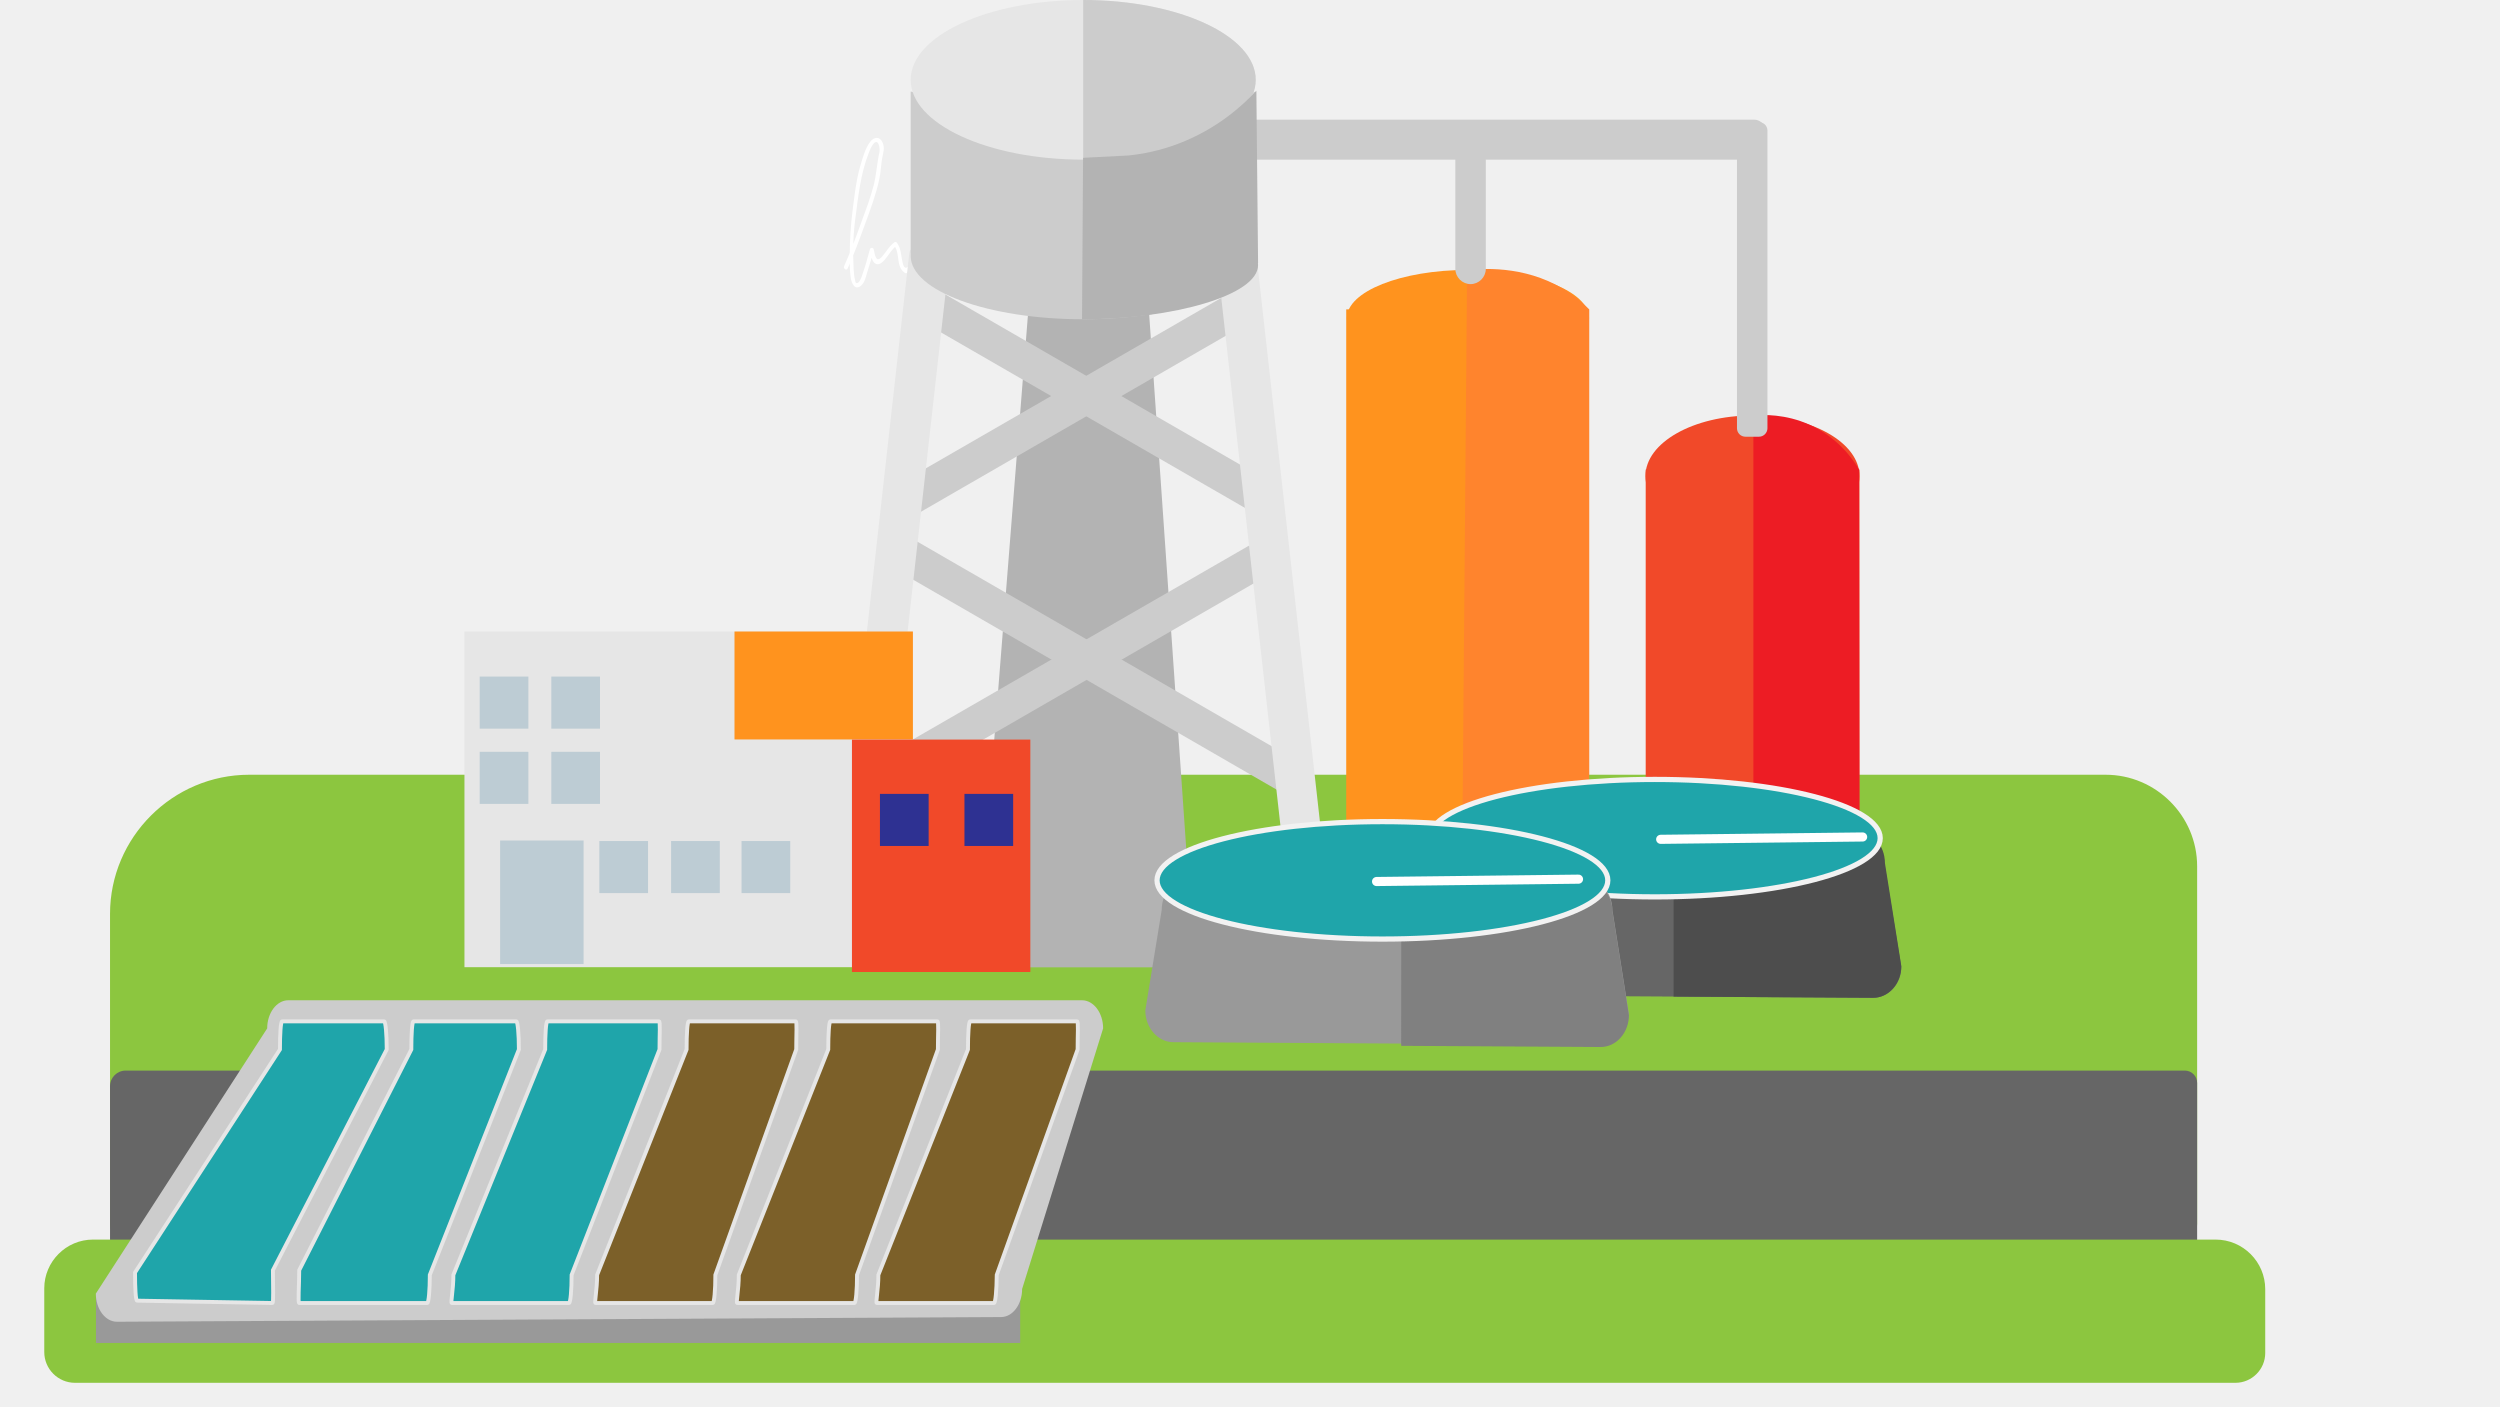
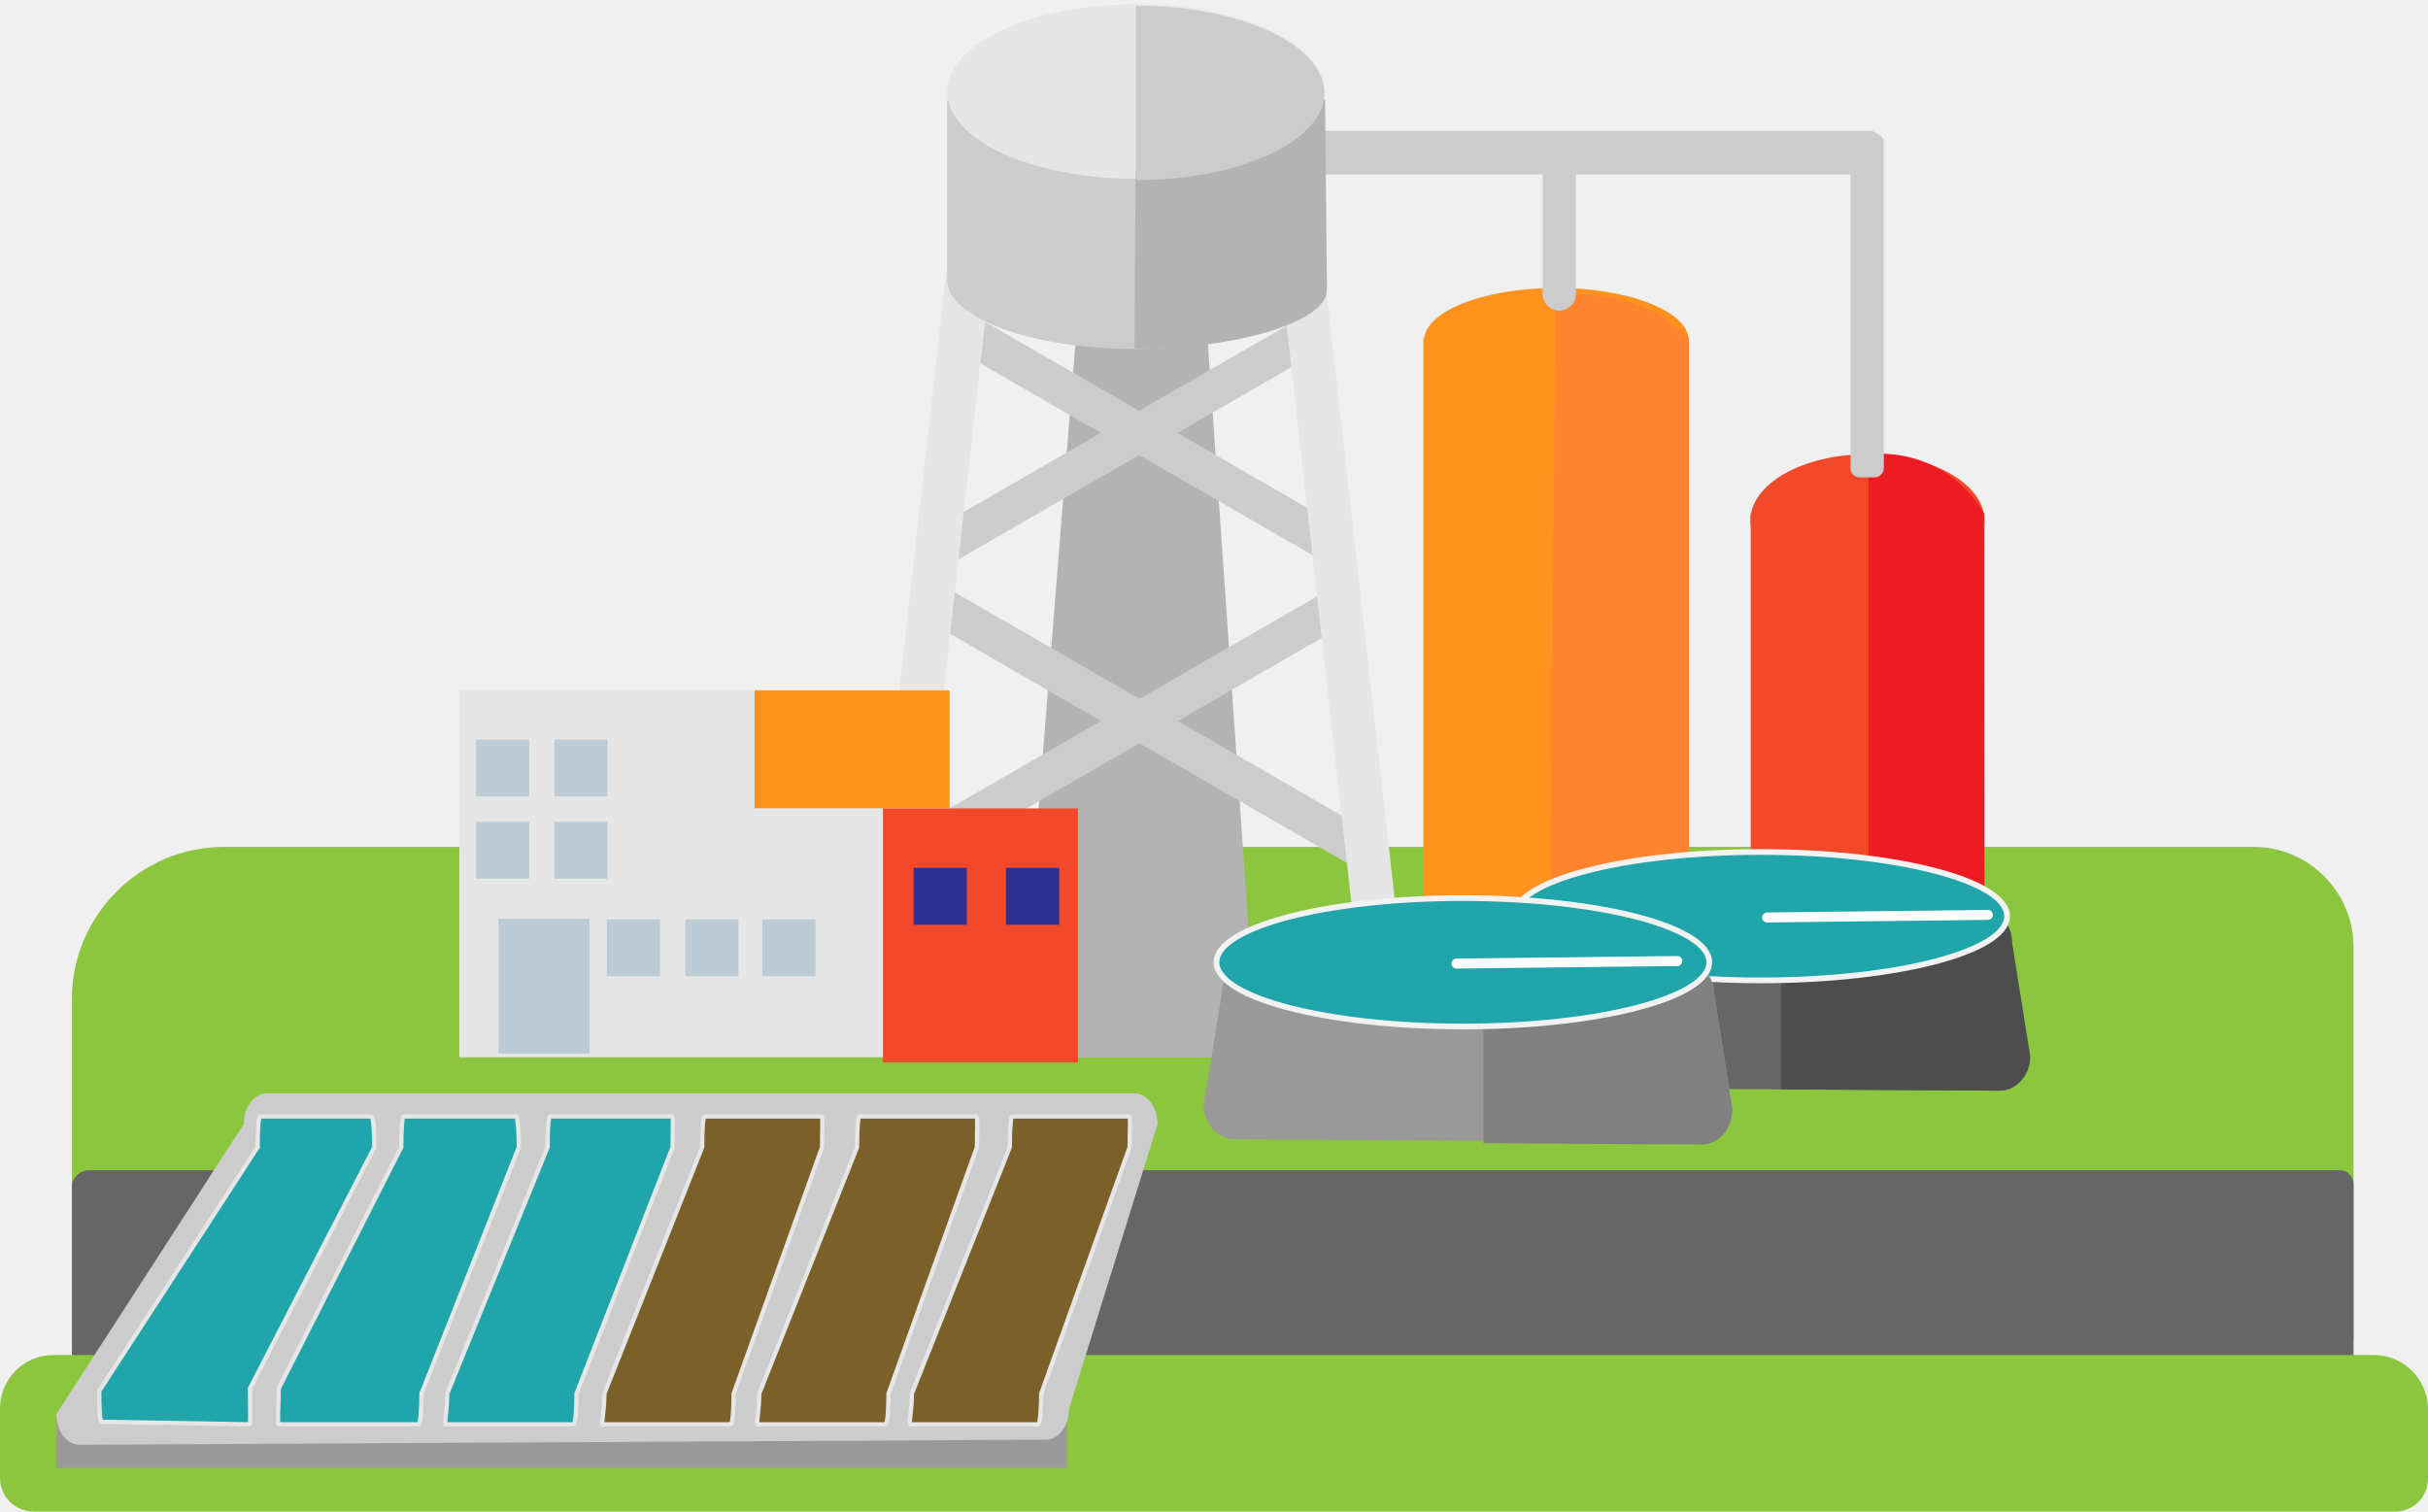
- <svg xmlns="http://www.w3.org/2000/svg" version="1.1" x="0px" y="0px" viewBox="0 0 1920 1080" style="enable-background:new 0 0 1920 1080;" xml:space="preserve">
-   <style type="text/css">
- 	.Watertreatmentplant_st0{fill:#8CC63F;}
- 	.Watertreatmentplant_st1{fill:#666666;}
- 	.Watertreatmentplant_st2{fill:none;stroke:#E6E6E6;stroke-width:5;stroke-miterlimit:10;}
- 	.Watertreatmentplant_st3{fill:#FFFFFF;}
- 	.Watertreatmentplant_st4{fill:#FF931E;}
- 	.Watertreatmentplant_st5{fill:#F14929;}
- 	.Watertreatmentplant_st6{fill:#CCCCCC;}
- 	.Watertreatmentplant_st7{fill:#B3B3B3;}
- 	.Watertreatmentplant_st8{fill:#E6E6E6;}
- 	.Watertreatmentplant_st9{fill:none;stroke:#FFFFFF;stroke-width:7;stroke-linecap:round;stroke-miterlimit:10;}
- 	.Watertreatmentplant_st10{fill:#BDCCD4;}
- 	.Watertreatmentplant_st11{fill:#2E3192;}
- 	.Watertreatmentplant_st12{fill:#999999;}
- 	.Watertreatmentplant_st13{fill:#1FA5AA;stroke:#E6E6E6;stroke-width:3;stroke-miterlimit:10;}
- 	.Watertreatmentplant_st14{fill:#7C6029;stroke:#E6E6E6;stroke-width:3;stroke-miterlimit:10;}
- 	.Watertreatmentplant_st15{fill:#ED1C24;}
- 	.Watertreatmentplant_st16{fill:#FF842D;}
- 	.Watertreatmentplant_st17{fill:#F7931E;}
- 	.Watertreatmentplant_st18{fill:#4D4D4D;}
- 	.Watertreatmentplant_st19{fill:#1FA5AA;stroke:#F2F2F2;stroke-width:4;stroke-miterlimit:10;}
- 	.Watertreatmentplant_st20{fill:#808080;}
- </style>
+ <svg xmlns="http://www.w3.org/2000/svg" version="1.1" id="Layer_1" x="0px" y="0px" viewBox="0 0 1705.7 1062" style="enable-background:new 0 0 1705.7 1062;" xml:space="preserve">
  <g id="island_background">
-     <path class="Watertreatmentplant_st0" d="M1675.4,952H96.5c-6.6,0-12-5.4-12-12V701.9c0-58.8,48.1-106.9,106.9-106.9h1425.7c38.7,0,70.3,31.6,70.3,70.3   V940C1687.4,946.6,1682,952,1675.4,952z" />
-     <path class="Watertreatmentplant_st1" d="M1675.4,973.7H96.5c-6.6,0-12-5.4-12-12V834.2c0-6.6,5.4-12,12-12h1581.4c5.3,0,9.5,4.3,9.5,9.5v129.9   C1687.4,968.3,1682,973.7,1675.4,973.7z" />
-     <path class="Watertreatmentplant_st0" d="M1716.8,1062H57.6c-13,0-23.6-10.6-23.6-23.6v-49c0-20.5,16.8-37.4,37.4-37.4h1630.2c21,0,38.1,17.1,38.1,38.1   v49C1739.7,1051.7,1729.4,1062,1716.8,1062z" />
+     <path style="fill:#8CC63F;" d="M1641.4,952H62.5c-6.6,0-12-5.4-12-12V701.9c0-58.8,48.1-106.9,106.9-106.9h1425.7   c38.7,0,70.3,31.6,70.3,70.3V940C1653.4,946.6,1648,952,1641.4,952z" />
+     <path style="fill:#666666;" d="M1641.4,973.7H62.5c-6.6,0-12-5.4-12-12V834.2c0-6.6,5.4-12,12-12h1581.4c5.3,0,9.5,4.3,9.5,9.5   v129.9C1653.4,968.3,1648,973.7,1641.4,973.7z" />
+     <path style="fill:#8CC63F;" d="M1682.8,1062H23.6c-13,0-23.6-10.6-23.6-23.6v-49C0,968.9,16.8,952,37.4,952h1630.2   c21,0,38.1,17.1,38.1,38.1v49C1705.7,1051.7,1695.4,1062,1682.8,1062z" />
  </g>
-   <g id="Layer_1">
-     <line class="Watertreatmentplant_st2" x1="689.8" y1="476.7" x2="689.8" y2="407.5" />
+   <g>
+     <line style="fill:none;stroke:#E6E6E6;stroke-width:5;stroke-miterlimit:10;" x1="655.8" y1="476.7" x2="655.8" y2="407.5" />
+     <rect x="999.9" y="237.6" style="fill:#FF931E;" width="186.5" height="470.3" />
+     <ellipse style="fill:#FF931E;" cx="1093.4" cy="239.3" rx="93" ry="37" />
+     <ellipse style="fill:#F14929;" cx="1311.9" cy="365.7" rx="82.2" ry="46.6" />
+     <rect x="1229.9" y="360.6" style="fill:#F14929;" width="164.2" height="359.9" />
+     <path style="fill:#CCCCCC;" d="M1313.1,122.6H929.9c-4.7,0-8.5-3.8-8.5-8.5v-13.7c0-4.7,3.8-8.5,8.5-8.5h383.3   c4.7,0,8.5,3.8,8.5,8.5v13.7C1321.6,118.8,1317.8,122.6,1313.1,122.6z" />
    <g>
-       <g>
-         <path class="Watertreatmentplant_st3" d="M651,206.2c5-11.3,9.3-22.9,13.5-34.5c4.2-11.4,8.4-22.7,10.9-34.6c1.1-5.2,1.2-10.4,2.1-15.6     c0.8-4.6,2.3-7.7,0.2-12.3c-2.2-4.7-6.6-4-9.4-0.3c-3.9,5.1-5.8,12.6-7.6,18.6c-3.3,11.4-4.5,23.2-6,34.9     c-1.4,11-2,21.7-2.1,32.8c0,6.1-0.2,12.3,0.8,18.3c0.6,3.9,3.1,9.9,7.9,5.9c2.5-2.1,3.6-6.2,4.4-9.2c1.7-6,3.8-11.9,5.4-17.9     c-1,0-1.9,0-2.9,0c0.8,3.2,1.2,10.2,5.6,10.6c2.4,0.2,4.5-2.1,5.9-3.7c3-3.5,5-7.7,8.8-10.4c-0.6-0.1-1.2-0.2-1.8-0.2     c4.9,6.1,1,16.2,8.3,21c0.4,0.3,1.1,0.3,1.5,0c3.7-2.7,6.8-7.1,8.4-11.4c0.7-1.8-2.2-2.6-2.9-0.8c-0.9,2.4-3,6.5-5.3,7.9     c-2.7,1.7-3.4-3.3-3.9-5.6c-0.9-4.6-1-9.5-4.1-13.4c-0.4-0.5-1.3-0.6-1.8-0.2c-4.1,3-6.2,7.2-9.4,10.9c-5,5.7-5.5-1.6-6.5-5.6     c-0.4-1.4-2.5-1.4-2.9,0c-1.8,7-3.9,14.2-6.3,21c-0.4,1.1-2.2,5.9-4.3,4.9c-0.6-0.3-0.8-1.9-0.9-2.5c-0.7-2.7-0.8-5.5-1-8.3     c-0.7-13.1-0.4-26.5,1.4-39.5c2.2-16.6,3.9-33.2,10-49c0.9-2.5,2-5.2,3.6-7.3c4-5.1,5.5,3.1,4.8,6.3c-1.9,8.3-2.3,16.9-4.4,25.3     c-2.6,10.1-6.3,19.7-9.9,29.5c-4,11.1-8.1,22.1-12.9,32.8C647.6,206.5,650.2,208,651,206.2L651,206.2z" />
-       </g>
+       <path style="fill:#B3B3B3;" d="M862.2,742.9H737.1c-10.7,0-19.5-10.7-19.5-23.9l39-491.4c0-13.1,8.8-23.9,19.5-23.9h52    c10.7,0,19.5,10.7,19.5,23.9L881.7,719C881.7,732.1,872.9,742.9,862.2,742.9z" />
+       <path style="fill:#CCCCCC;" d="M644,612.5l298.6-172.4c3.6-2.1,4.8-6.7,2.7-10.2l-6-10.4c-2.1-3.6-6.7-4.8-10.2-2.7L630.5,589    c-3.6,2.1-4.8,6.7-2.7,10.2l6,10.4C635.9,613.3,640.5,614.5,644,612.5z" />
+       <path style="fill:#CCCCCC;" d="M950.7,608.9L652.2,436.5c-3.6-2.1-4.8-6.7-2.7-10.2l6-10.4c2.1-3.6,6.7-4.8,10.2-2.7l298.6,172.4    c3.6,2.1,4.8,6.7,2.7,10.2l-6,10.4C958.9,609.7,954.3,610.9,950.7,608.9z" />
+       <path style="fill:#CCCCCC;" d="M923.2,390.7L668.4,243.6c-3.6-2.1-4.8-6.7-2.7-10.2l6-10.4c2.1-3.6,6.7-4.8,10.2-2.7l254.8,147.1    c3.6,2.1,4.8,6.7,2.7,10.2l-6,10.4C931.4,391.5,926.8,392.8,923.2,390.7z" />
+       <path style="fill:#CCCCCC;" d="M671.1,394.3l254.8-147.1c3.6-2.1,4.8-6.7,2.7-10.2l-6-10.4c-2.1-3.6-6.7-4.8-10.2-2.7l-254.8,147    c-3.6,2.1-4.8,6.7-2.7,10.2l6,10.4C662.9,395.1,667.5,396.4,671.1,394.3z" />
+       <path style="fill:#E6E6E6;" d="M611.4,729.7l17,1.9c3.8,0.4,7.3-2.4,7.7-6.2l59.1-527.2c0.4-3.8-2.4-7.3-6.2-7.7l-17-1.9    c-3.8-0.4-7.3,2.4-7.7,6.2L605.2,722C604.8,725.8,607.6,729.3,611.4,729.7z" />
+       <path style="fill:#E6E6E6;" d="M984.3,735.1l-16.4,1.8c-3.8,0.4-7.3-2.4-7.7-6.2l-59.1-527.2c-0.4-3.8,2.4-7.3,6.2-7.7l16.4-1.8    c3.8-0.4,7.3,2.4,7.7,6.2l59.1,527.2C990.9,731.2,988.1,734.7,984.3,735.1z" />
+       <path style="fill:#CCCCCC;" d="M930.4,194.7c0,0,0,0-0.1-0.1c0.1,0.6,0.1,1.2,0.1,1.9c0,26.9-59.3,48.7-132.5,48.7    s-132.5-21.8-132.5-48.7c0-0.6,0-1.2,0.1-1.8c-0.1,0-0.1,0-0.1,0V70.3l115.1,23.6l0.3-0.1l10.8,7.2l10.9-7l127.9-23.6V194.7z" />
+       <path style="fill:#CCCCCC;" d="M809.6,148l-10.9,7l-11.1-7.1c3.4-0.1,6.8-0.1,10.2-0.1C801.8,147.9,805.7,147.9,809.6,148z" />
+       <ellipse style="fill:#E6E6E6;" cx="797.9" cy="64.3" rx="132.5" ry="61.3" />
    </g>
-     <rect x="1033.9" y="237.6" class="Watertreatmentplant_st4" width="186.5" height="470.3" />
-     <ellipse class="Watertreatmentplant_st4" cx="1127.4" cy="244.3" rx="93" ry="37" />
-     <ellipse class="Watertreatmentplant_st5" cx="1345.9" cy="365.7" rx="82.2" ry="46.6" />
-     <rect x="1263.9" y="360.6" class="Watertreatmentplant_st5" width="164.2" height="359.9" />
-     <path class="Watertreatmentplant_st6" d="M1347.1,122.6H963.9c-4.7,0-8.5-3.8-8.5-8.5v-13.7c0-4.7,3.8-8.5,8.5-8.5h383.3c4.7,0,8.5,3.8,8.5,8.5v13.7   C1355.6,118.8,1351.8,122.6,1347.1,122.6z" />
+     <line style="fill:none;stroke:#FFFFFF;stroke-width:7;stroke-linecap:round;stroke-miterlimit:10;" x1="1020.5" y1="665.3" x2="1175.6" y2="663.5" />
    <g>
-       <path class="Watertreatmentplant_st7" d="M896.2,742.9H771.1c-10.7,0-19.5-10.7-19.5-23.9l39-491.4c0-13.1,8.8-23.9,19.5-23.9h52    c10.7,0,19.5,10.7,19.5,23.9L915.7,719C915.7,732.1,906.9,742.9,896.2,742.9z" />
-       <path class="Watertreatmentplant_st6" d="M678,612.5l298.6-172.4c3.6-2.1,4.8-6.7,2.7-10.2l-6-10.4c-2.1-3.6-6.7-4.8-10.2-2.7L664.5,589    c-3.6,2.1-4.8,6.7-2.7,10.2l6,10.4C669.9,613.3,674.5,614.5,678,612.5z" />
-       <path class="Watertreatmentplant_st6" d="M984.7,608.9L686.2,436.5c-3.6-2.1-4.8-6.7-2.7-10.2l6-10.4c2.1-3.6,6.7-4.8,10.2-2.7l298.6,172.4    c3.6,2.1,4.8,6.7,2.7,10.2l-6,10.4C992.9,609.7,988.3,610.9,984.7,608.9z" />
-       <path class="Watertreatmentplant_st6" d="M957.2,390.7L702.4,243.6c-3.6-2.1-4.8-6.7-2.7-10.2l6-10.4c2.1-3.6,6.7-4.8,10.2-2.7l254.8,147.1    c3.6,2.1,4.8,6.7,2.7,10.2l-6,10.4C965.4,391.5,960.8,392.8,957.2,390.7z" />
-       <path class="Watertreatmentplant_st6" d="M705.1,394.3l254.8-147.1c3.6-2.1,4.8-6.7,2.7-10.2l-6-10.4c-2.1-3.6-6.7-4.8-10.2-2.7L691.6,370.9    c-3.6,2.1-4.8,6.7-2.7,10.2l6,10.4C696.9,395.1,701.5,396.4,705.1,394.3z" />
-       <path class="Watertreatmentplant_st8" d="M645.4,729.7l17,1.9c3.8,0.4,7.3-2.4,7.7-6.2l59.1-527.2c0.4-3.8-2.4-7.3-6.2-7.7l-17-1.9    c-3.8-0.4-7.3,2.4-7.7,6.2L639.2,722C638.8,725.8,641.6,729.3,645.4,729.7z" />
-       <path class="Watertreatmentplant_st8" d="M1018.3,735.1l-16.4,1.8c-3.8,0.4-7.3-2.4-7.7-6.2l-59.1-527.2c-0.4-3.8,2.4-7.3,6.2-7.7l16.4-1.8    c3.8-0.4,7.3,2.4,7.7,6.2l59.1,527.2C1024.9,731.2,1022.1,734.7,1018.3,735.1z" />
-       <path class="Watertreatmentplant_st6" d="M964.4,194.7c0,0,0,0-0.1-0.1c0.1,0.6,0.1,1.2,0.1,1.9c0,26.9-59.3,48.7-132.5,48.7s-132.5-21.8-132.5-48.7    c0-0.6,0-1.2,0.1-1.8c-0.1,0-0.1,0-0.1,0V70.3l115.1,23.6c0,0,0.3-0.1,0.3-0.1l10.8,7.2l10.9-7l127.9-23.6V194.7z" />
-       <path class="Watertreatmentplant_st6" d="M843.6,148l-10.9,7l-11.1-7.1c3.4-0.1,6.8-0.1,10.2-0.1C835.8,147.9,839.7,147.9,843.6,148z" />
-       <ellipse class="Watertreatmentplant_st8" cx="831.9" cy="61.3" rx="132.5" ry="61.3" />
+       <rect x="322.7" y="485" style="fill:#E6E6E6;" width="344.4" height="257.8" />
+       <rect x="530.1" y="485" style="fill:#FF931E;" width="137" height="82.9" />
+       <rect x="620.3" y="568" style="fill:#F14929;" width="137" height="178.5" />
+       <rect x="334.4" y="519.6" style="fill:#BDCCD4;" width="37.4" height="40" />
+       <rect x="389.4" y="519.6" style="fill:#BDCCD4;" width="37.4" height="40" />
+       <rect x="389.4" y="577.4" style="fill:#BDCCD4;" width="37.4" height="40" />
+       <rect x="334.4" y="577.4" style="fill:#BDCCD4;" width="37.4" height="40" />
+       <rect x="641.8" y="609.7" style="fill:#2E3192;" width="37.4" height="40" />
+       <rect x="706.7" y="609.7" style="fill:#2E3192;" width="37.4" height="40" />
+       <rect x="350.1" y="645.5" style="fill:#BDCCD4;" width="64.1" height="94.9" />
+       <rect x="481.4" y="645.9" style="fill:#BDCCD4;" width="37.4" height="40" />
+       <rect x="535.5" y="645.9" style="fill:#BDCCD4;" width="37.4" height="40" />
+       <rect x="426.3" y="645.9" style="fill:#BDCCD4;" width="37.4" height="40" />
    </g>
-     <line class="Watertreatmentplant_st9" x1="1054.5" y1="665.3" x2="1209.6" y2="663.5" />
-     <g>
-       <rect x="356.7" y="485" class="Watertreatmentplant_st8" width="344.4" height="257.8" />
-       <rect x="564.1" y="485" class="Watertreatmentplant_st4" width="137" height="82.9" />
-       <rect x="654.3" y="568" class="Watertreatmentplant_st5" width="137" height="178.5" />
-       <rect x="368.4" y="519.6" class="Watertreatmentplant_st10" width="37.4" height="40" />
-       <rect x="423.4" y="519.6" class="Watertreatmentplant_st10" width="37.4" height="40" />
-       <rect x="423.4" y="577.4" class="Watertreatmentplant_st10" width="37.4" height="40" />
-       <rect x="368.4" y="577.4" class="Watertreatmentplant_st10" width="37.4" height="40" />
-       <rect x="675.8" y="609.7" class="Watertreatmentplant_st11" width="37.4" height="40" />
-       <rect x="740.7" y="609.7" class="Watertreatmentplant_st11" width="37.4" height="40" />
-       <rect x="384.1" y="645.5" class="Watertreatmentplant_st10" width="64.1" height="94.9" />
-       <rect x="515.4" y="645.9" class="Watertreatmentplant_st10" width="37.4" height="40" />
-       <rect x="569.5" y="645.9" class="Watertreatmentplant_st10" width="37.4" height="40" />
-       <rect x="460.3" y="645.9" class="Watertreatmentplant_st10" width="37.4" height="40" />
-     </g>
-     <rect x="73.7" y="993.5" class="Watertreatmentplant_st12" width="709.8" height="37.9" />
-     <path class="Watertreatmentplant_st6" d="M768.8,1011.5l-679,3.6c-8.9,0-16.2-9.7-16.2-21.6l131.6-203.7c0-11.9,7.3-21.6,16.2-21.6H831   c8.9,0,16.2,9.7,16.2,21.6L785,989.9C785,1001.8,777.7,1011.5,768.8,1011.5z" />
-     <path class="Watertreatmentplant_st13" d="M209.2,1000.7l-103.9-1.8c-1.1,0-1.6-9.7-1.6-21.6L215,806c0-11.9,0.6-21.6,1.7-21.6H295c1.1,0,2,9.7,2,21.6   l-87.4,169.5C209.6,987.4,210.2,1000.7,209.2,1000.7z" />
-     <path class="Watertreatmentplant_st13" d="M328.1,1000.7h-98.3c-1.1,0,0-13.3,0-25.2L315.9,806c0-11.9,0.6-21.6,1.7-21.6h78.9c1.1,0,2,9.7,2,21.6   l-68.4,173.1C330.1,991,329.2,1000.7,328.1,1000.7z" />
-     <path class="Watertreatmentplant_st13" d="M437,1000.7h-90c-1.1,0,1.2-9.7,1.2-21.6L418.7,806c0-11.9,0.6-21.6,1.7-21.6h85.7c1.1,0,0.4,9.7,0.4,21.6   L439,979.1C439,991,438.1,1000.7,437,1000.7z" />
-     <path class="Watertreatmentplant_st14" d="M547.4,1000.7h-90c-1.1,0,1.2-9.7,1.2-21.6L527.3,806c0-11.9,0.6-21.6,1.7-21.6h82.1c1.1,0,0.4,9.7,0.4,21.6   l-62.1,173.1C549.4,991,548.5,1000.7,547.4,1000.7z" />
-     <path class="Watertreatmentplant_st14" d="M656.2,1000.7h-90c-1.1,0,1.2-9.7,1.2-21.6L636.1,806c0-11.9,0.6-21.6,1.7-21.6h82.1c1.1,0,0.4,9.7,0.4,21.6   l-62.1,173.1C658.2,991,657.3,1000.7,656.2,1000.7z" />
-     <path class="Watertreatmentplant_st14" d="M763.4,1000.7h-90c-1.1,0,1.2-9.7,1.2-21.6L743.4,806c0-11.9,0.6-21.6,1.7-21.6h82.1c1.1,0,0.4,9.7,0.4,21.6   l-62.1,173.1C765.4,991,764.5,1000.7,763.4,1000.7z" />
-     <path class="Watertreatmentplant_st6" d="M831.9,0C905,0,964.4,27.4,964.4,61.3s-59.3,61.3-132.5,61.3" />
-     <path class="Watertreatmentplant_st6" d="M599.1,314" />
-     <path class="Watertreatmentplant_st7" d="M831,245.2c70.8,0,135.2-18.6,135.2-41.6c0-0.5,0-1.1-0.1-1.6c0.1,0,0.1,0,0.1,0l-1.3-132.3   c-11,11.8-30.6,29.5-59.8,40.6c-14.4,5.5-27.7,8-38.4,9.1c-11.6,0.6-23.3,1.2-34.9,1.8C831.5,162.6,831.2,203.9,831,245.2z" />
+     <rect x="39.7" y="993.5" style="fill:#999999;" width="709.8" height="37.9" />
+     <path style="fill:#CCCCCC;" d="M734.8,1011.5l-679,3.6c-8.9,0-16.2-9.7-16.2-21.6l131.6-203.7c0-11.9,7.3-21.6,16.2-21.6H797   c8.9,0,16.2,9.7,16.2,21.6L751,989.9C751,1001.8,743.7,1011.5,734.8,1011.5z" />
+     <path style="fill:#1FA5AA;stroke:#E6E6E6;stroke-width:3;stroke-miterlimit:10;" d="M175.2,1000.7l-103.9-1.8   c-1.1,0-1.6-9.7-1.6-21.6L181,806c0-11.9,0.6-21.6,1.7-21.6H261c1.1,0,2,9.7,2,21.6l-87.4,169.5   C175.6,987.4,176.2,1000.7,175.2,1000.7z" />
+     <path style="fill:#1FA5AA;stroke:#E6E6E6;stroke-width:3;stroke-miterlimit:10;" d="M294.1,1000.7h-98.3c-1.1,0,0-13.3,0-25.2   L281.9,806c0-11.9,0.6-21.6,1.7-21.6h78.9c1.1,0,2,9.7,2,21.6l-68.4,173.1C296.1,991,295.2,1000.7,294.1,1000.7z" />
+     <path style="fill:#1FA5AA;stroke:#E6E6E6;stroke-width:3;stroke-miterlimit:10;" d="M403,1000.7h-90c-1.1,0,1.2-9.7,1.2-21.6   L384.7,806c0-11.9,0.6-21.6,1.7-21.6h85.7c1.1,0,0.4,9.7,0.4,21.6L405,979.1C405,991,404.1,1000.7,403,1000.7z" />
+     <path style="fill:#7C6029;stroke:#E6E6E6;stroke-width:3;stroke-miterlimit:10;" d="M513.4,1000.7h-90c-1.1,0,1.2-9.7,1.2-21.6   L493.3,806c0-11.9,0.6-21.6,1.7-21.6h82.1c1.1,0,0.4,9.7,0.4,21.6l-62.1,173.1C515.4,991,514.5,1000.7,513.4,1000.7z" />
+     <path style="fill:#7C6029;stroke:#E6E6E6;stroke-width:3;stroke-miterlimit:10;" d="M622.2,1000.7h-90c-1.1,0,1.2-9.7,1.2-21.6   L602.1,806c0-11.9,0.6-21.6,1.7-21.6h82.1c1.1,0,0.4,9.7,0.4,21.6l-62.1,173.1C624.2,991,623.3,1000.7,622.2,1000.7z" />
+     <path style="fill:#7C6029;stroke:#E6E6E6;stroke-width:3;stroke-miterlimit:10;" d="M729.4,1000.7h-90c-1.1,0,1.2-9.7,1.2-21.6   L709.4,806c0-11.9,0.6-21.6,1.7-21.6h82.1c1.1,0,0.4,9.7,0.4,21.6l-62.1,173.1C731.4,991,730.5,1000.7,729.4,1000.7z" />
+     <path style="fill:#CCCCCC;" d="M565.1,314" />
+     <path style="fill:#B3B3B3;" d="M797,245.2c70.8,0,135.2-18.6,135.2-41.6c0-0.5,0-1.1-0.1-1.6c0.1,0,0.1,0,0.1,0l-1.3-132.3   c-11,11.8-30.6,29.5-59.8,40.6c-14.4,5.5-27.7,8-38.4,9.1c-11.6,0.6-23.3,1.2-34.9,1.8C797.5,162.6,797.2,203.9,797,245.2z" />
+     <path style="fill:#CCCCCC;" d="M797.9,4C871,4,930.4,31.4,930.4,65.3s-59.3,61.3-132.5,61.3" />
  </g>
  <g id="WT_Storage">
-     <path class="Watertreatmentplant_st15" d="M1346.6,319.1v373.2h81.5l-0.4-331.8c-3.9-6.6-15.3-24-37.9-34.3C1371.3,317.9,1354.4,318.4,1346.6,319.1z" />
-     <path class="Watertreatmentplant_st6" d="M1350.9,335.4h-10.4c-3.6,0-6.5-2.9-6.5-6.5V100.3c0-3.6,2.9-6.5,6.5-6.5h10.4c3.6,0,6.5,2.9,6.5,6.5v228.6   C1357.4,332.4,1354.5,335.4,1350.9,335.4z" />
-     <path class="Watertreatmentplant_st16" d="M1126.7,207.4l-3.6,434.5l97.4,2.7v-407c-4.1-4.2-8.9-8.4-14.4-12.2C1176.1,204.6,1142.4,205.7,1126.7,207.4z   " />
-     <path class="Watertreatmentplant_st17" d="M478,426" />
-     <path class="Watertreatmentplant_st6" d="M1129.4,218.2c-6.4,0-11.7-5.3-11.7-11.7v-97.4c0-6.4,5.3-11.7,11.7-11.7s11.7,5.3,11.7,11.7v97.4   C1141.1,212.9,1135.8,218.2,1129.4,218.2z" />
+     <path style="fill:#ED1C24;" d="M1312.6,319.1v373.2h81.5l-0.4-331.8c-3.9-6.6-15.3-24-37.9-34.3   C1337.3,317.9,1320.4,318.4,1312.6,319.1z" />
+     <path style="fill:#CCCCCC;" d="M1316.9,335.4h-10.4c-3.6,0-6.5-2.9-6.5-6.5V100.3c0-3.6,2.9-6.5,6.5-6.5h10.4   c3.6,0,6.5,2.9,6.5,6.5v228.6C1323.4,332.4,1320.5,335.4,1316.9,335.4z" />
+     <path style="fill:#FF842D;" d="M1092.7,207.4l-3.6,434.5l97.4,2.7v-407c-4.1-4.2-8.9-8.4-14.4-12.2   C1142.1,204.6,1108.4,205.7,1092.7,207.4z" />
+     <path style="fill:#F7931E;" d="M444,426" />
+     <path style="fill:#CCCCCC;" d="M1095.4,218.2c-6.4,0-11.7-5.3-11.7-11.7v-97.4c0-6.4,5.3-11.7,11.7-11.7s11.7,5.3,11.7,11.7v97.4   C1107.1,212.9,1101.8,218.2,1095.4,218.2z" />
  </g>
  <g id="WT_towers">
</g>
  <g id="buildings">
</g>
  <g id="WT_pools">
-     <path class="Watertreatmentplant_st1" d="M1438.6,766.3l-328.2-2c-11.9,0-21.6-10.7-21.6-23.7l12.6-75c0-13,9.7-23.7,21.6-23.7H1426   c11.9,0,21.6,10.7,21.6,23.7l12.6,77C1460.2,755.6,1450.5,766.3,1438.6,766.3z" />
-     <path class="Watertreatmentplant_st18" d="M1285.3,638.3H1426c11.9,0,21.6,11,21.6,24.4l12.6,79.2c0,13.4-9.7,24.4-21.6,24.4l-153.3-0.9" />
-     <ellipse class="Watertreatmentplant_st19" cx="1270.9" cy="643.7" rx="173.1" ry="45.1" />
-     <path class="Watertreatmentplant_st12" d="M1229.4,802.4l-328.2-2c-11.9,0-21.6-11-21.6-24.4l12.6-77.2c0-13.4,9.7-24.4,21.6-24.4h302.9   c11.9,0,21.6,11,21.6,24.4l12.6,79.2C1251.1,791.4,1241.3,802.4,1229.4,802.4z" />
-     <path class="Watertreatmentplant_st20" d="M1076.2,676.1h140.6c11.9,0,21.6,11,21.6,24.4l12.6,79.2c0,13.4-9.7,24.4-21.6,24.4l-153.3-0.9" />
-     <ellipse class="Watertreatmentplant_st19" cx="1061.7" cy="676.1" rx="173.1" ry="45.1" />
-     <line class="Watertreatmentplant_st9" x1="1275.4" y1="644.6" x2="1430.5" y2="642.8" />
-     <line class="Watertreatmentplant_st9" x1="1057.2" y1="677" x2="1212.3" y2="675.2" />
+     <path style="fill:#666666;" d="M1404.6,766.3l-328.2-2c-11.9,0-21.6-10.7-21.6-23.7l12.6-75c0-13,9.7-23.7,21.6-23.7h303   c11.9,0,21.6,10.7,21.6,23.7l12.6,77C1426.2,755.6,1416.5,766.3,1404.6,766.3z" />
+     <path style="fill:#4D4D4D;" d="M1251.3,638.3H1392c11.9,0,21.6,11,21.6,24.4l12.6,79.2c0,13.4-9.7,24.4-21.6,24.4l-153.3-0.9" />
+     <ellipse style="fill:#1FA5AA;stroke:#F2F2F2;stroke-width:4;stroke-miterlimit:10;" cx="1236.9" cy="643.7" rx="173.1" ry="45.1" />
+     <path style="fill:#999999;" d="M1195.4,802.4l-328.2-2c-11.9,0-21.6-11-21.6-24.4l12.6-77.2c0-13.4,9.7-24.4,21.6-24.4h302.9   c11.9,0,21.6,11,21.6,24.4l12.6,79.2C1217.1,791.4,1207.3,802.4,1195.4,802.4z" />
+     <path style="fill:#808080;" d="M1042.2,676.1h140.6c11.9,0,21.6,11,21.6,24.4l12.6,79.2c0,13.4-9.7,24.4-21.6,24.4l-153.3-0.9" />
+     <ellipse style="fill:#1FA5AA;stroke:#F2F2F2;stroke-width:4;stroke-miterlimit:10;" cx="1027.7" cy="676.1" rx="173.1" ry="45.1" />
+     <line style="fill:none;stroke:#FFFFFF;stroke-width:7;stroke-linecap:round;stroke-miterlimit:10;" x1="1241.4" y1="644.6" x2="1396.5" y2="642.8" />
+     <line style="fill:none;stroke:#FFFFFF;stroke-width:7;stroke-linecap:round;stroke-miterlimit:10;" x1="1023.2" y1="677" x2="1178.3" y2="675.2" />
  </g>
  <g id="Crib">
</g>
</svg>
